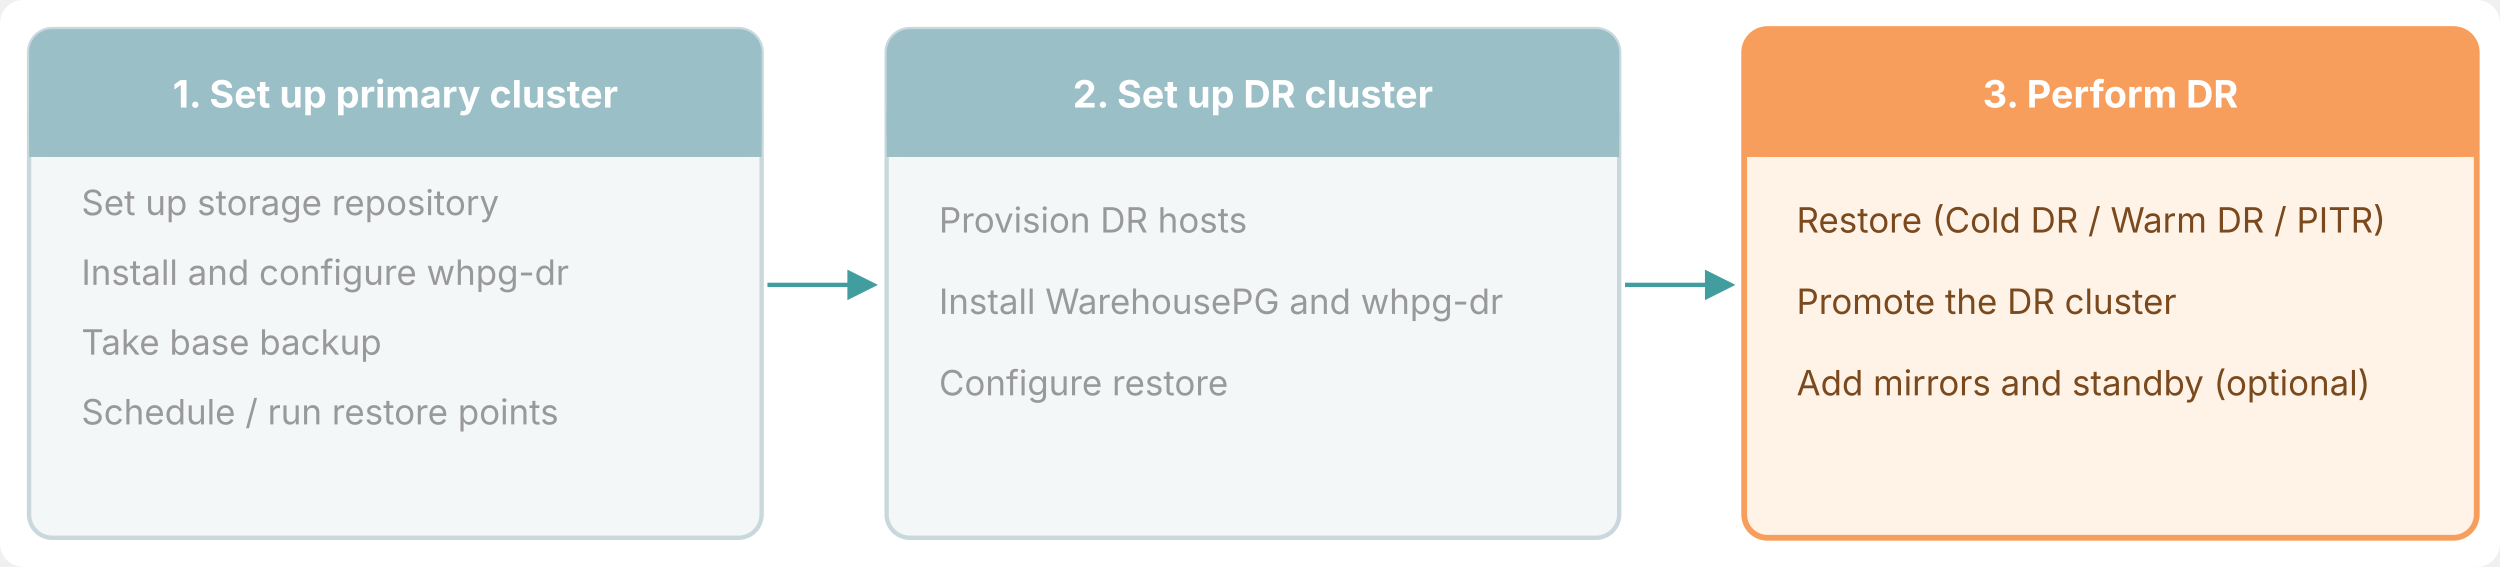
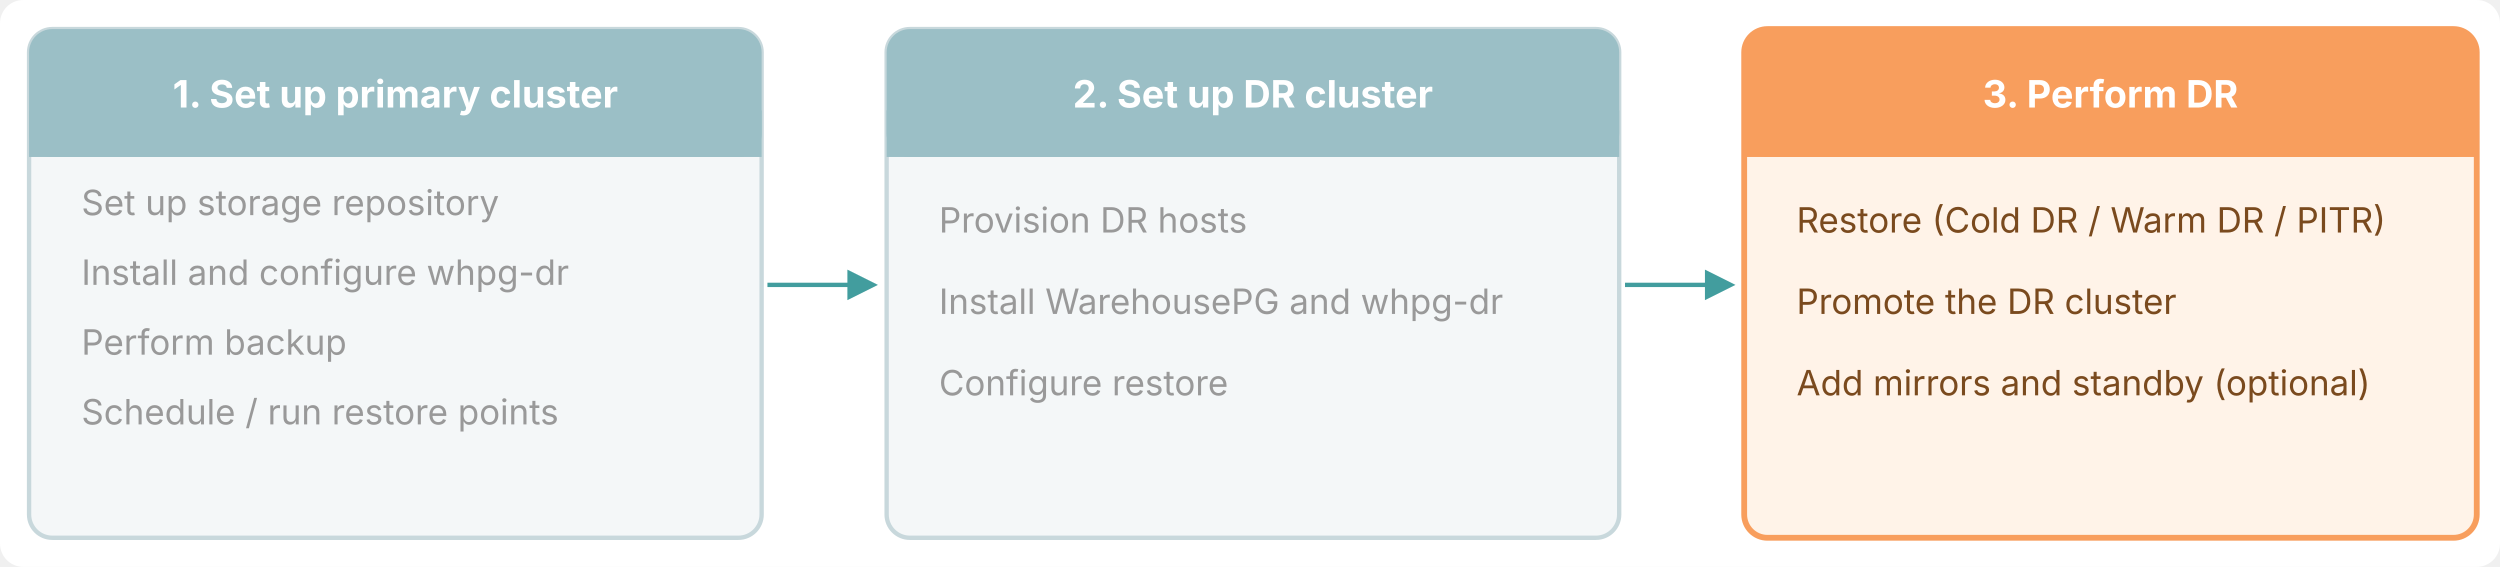
<svg xmlns="http://www.w3.org/2000/svg" viewBox="0 0 860 195" role="img" font-family="'Inter','Segoe UI',sans-serif">
  <defs>
    <marker id="arr" markerWidth="7" markerHeight="7" refX="5" refY="3.5" orient="auto">
      <path d="M0,0 L0,7 L7,3.5 z" fill="#429D9E" />
    </marker>
  </defs>
  <rect width="860" height="195" rx="8" fill="#ffffff" />
  <rect x="10" y="10" width="252" height="175" rx="8" fill="#F4F7F8" stroke="#C8D8DC" stroke-width="1.5" />
  <rect x="10" y="10" width="252" height="44" rx="8" fill="#9BBFC6" />
  <rect x="10" y="38" width="252" height="16" fill="#9BBFC6" />
  <text x="136" y="37" text-anchor="middle" font-size="13" font-weight="700" fill="#ffffff">1. Set up primary cluster</text>
  <text x="28" y="74" font-size="12" fill="#999">Set up storage repository</text>
  <text x="28" y="98" font-size="12" fill="#999">Install and configure whpg-dr</text>
-   <text x="28" y="122" font-size="12" fill="#999">Take base backup</text>
+   <text x="28" y="122" font-size="12" fill="#999">Perform backup</text>
  <text x="28" y="146" font-size="12" fill="#999">Schedule / run restore points</text>
  <line x1="264" y1="98" x2="299" y2="98" stroke="#429D9E" stroke-width="1.5" marker-end="url(#arr)" />
  <rect x="305" y="10" width="252" height="175" rx="8" fill="#F4F7F8" stroke="#C8D8DC" stroke-width="1.5" />
  <rect x="305" y="10" width="252" height="44" rx="8" fill="#9BBFC6" />
  <rect x="305" y="38" width="252" height="16" fill="#9BBFC6" />
  <text x="431" y="37" text-anchor="middle" font-size="13" font-weight="700" fill="#ffffff">2. Set up DR cluster</text>
  <text x="323" y="80" font-size="12" fill="#999">Provision DR hosts</text>
  <text x="323" y="108" font-size="12" fill="#999">Install WarehousePG and whpg-dr</text>
  <text x="323" y="136" font-size="12" fill="#999">Configure restore</text>
  <line x1="559" y1="98" x2="594" y2="98" stroke="#429D9E" stroke-width="1.5" marker-end="url(#arr)" />
  <rect x="600" y="10" width="252" height="175" rx="8" fill="#FFF3E8" stroke="#F89E5D" stroke-width="2" />
  <rect x="600" y="10" width="252" height="44" rx="8" fill="#F89E5D" />
  <rect x="600" y="38" width="252" height="16" fill="#F89E5D" />
  <text x="726" y="37" text-anchor="middle" font-size="13" font-weight="700" fill="#ffffff">3. Perform DR</text>
  <text x="618" y="80" font-size="12" fill="#7A4A1E">Restore (Cold DR / Warm DR / PITR)</text>
  <text x="618" y="108" font-size="12" fill="#7A4A1E">Promote the DR cluster</text>
  <text x="618" y="136" font-size="12" fill="#7A4A1E">Add mirrors and standby (optional)</text>
</svg>
